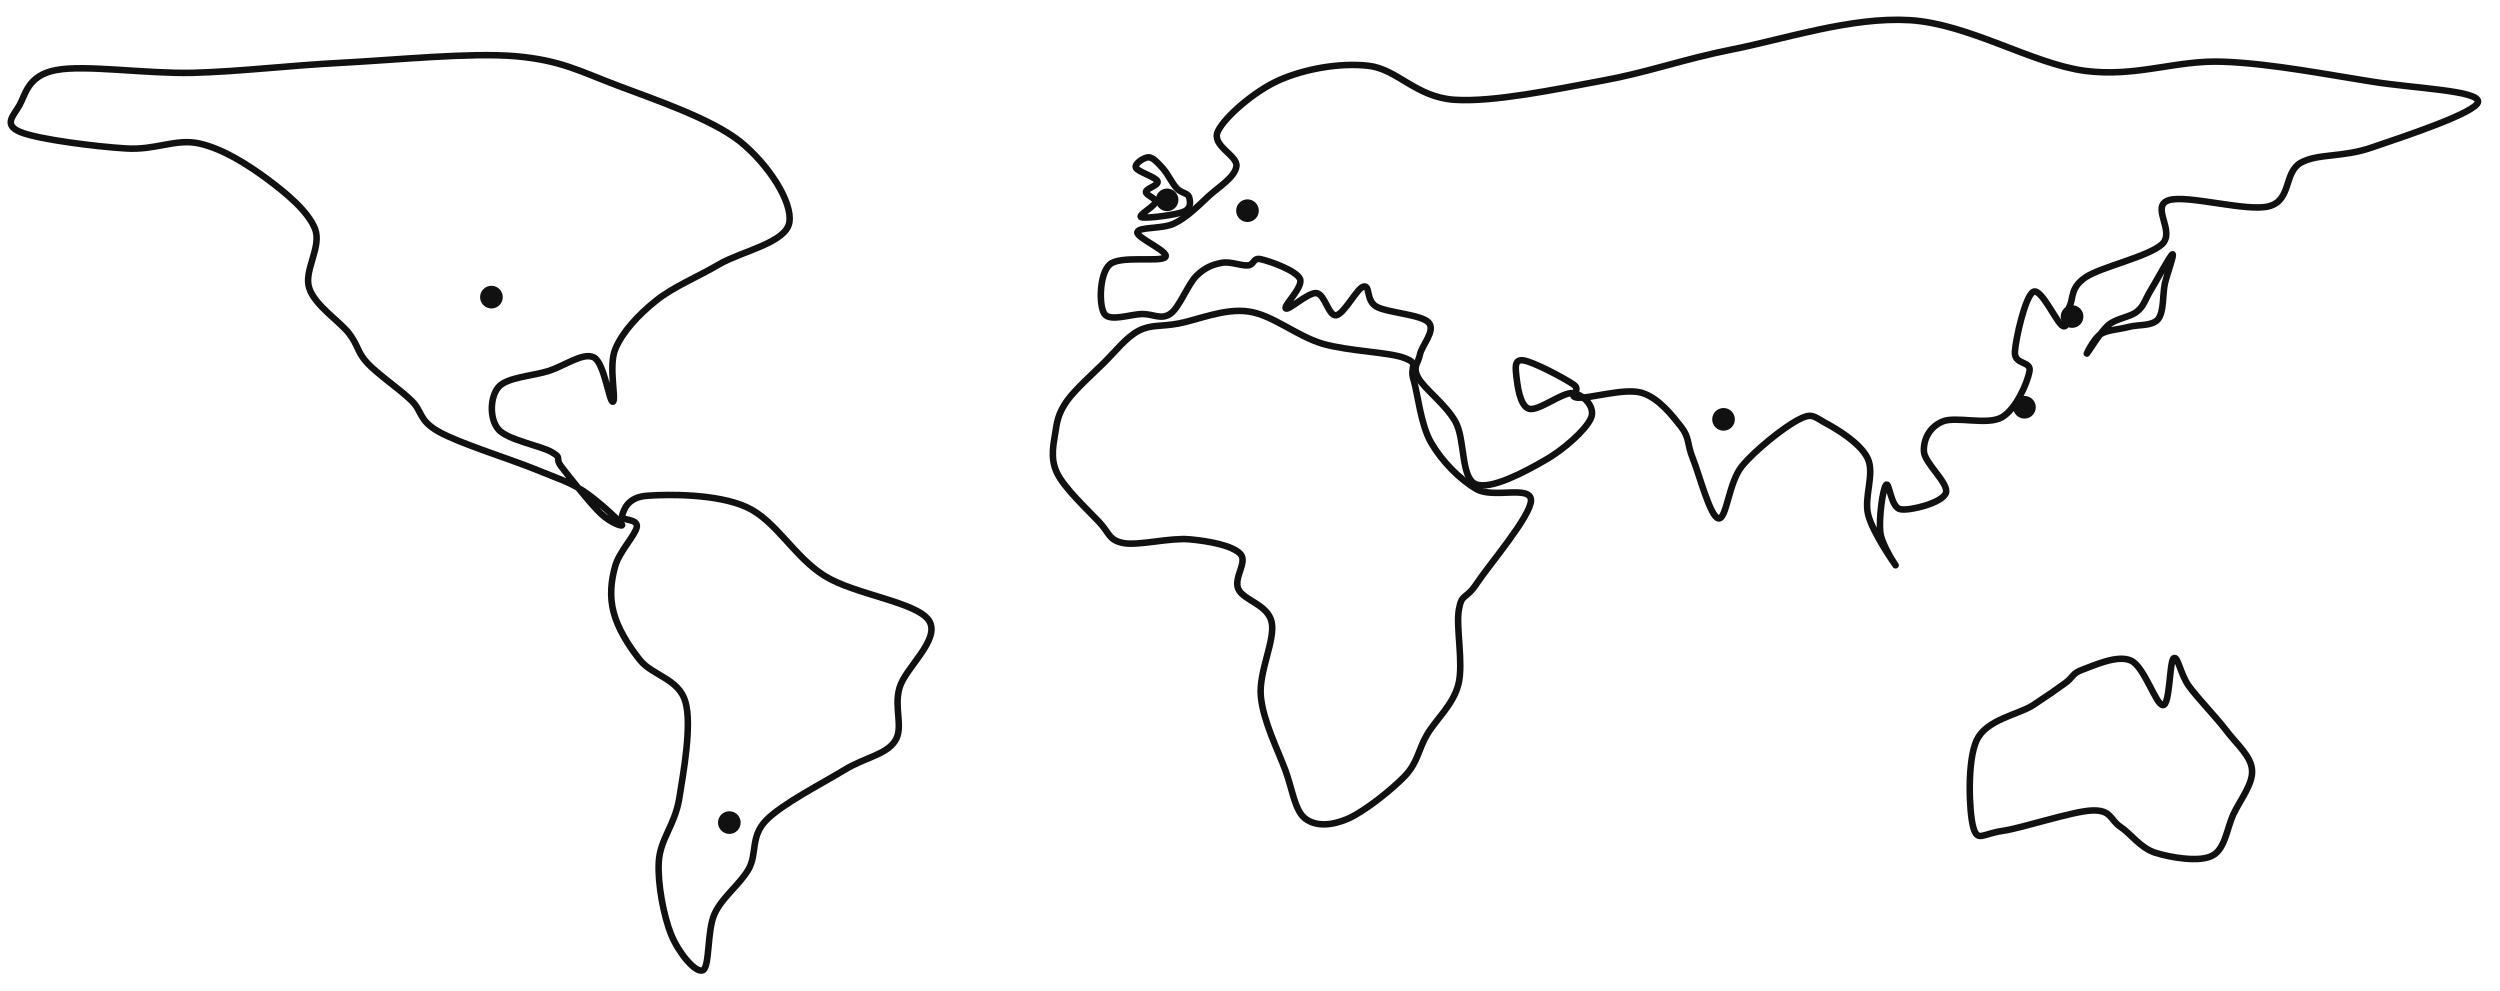
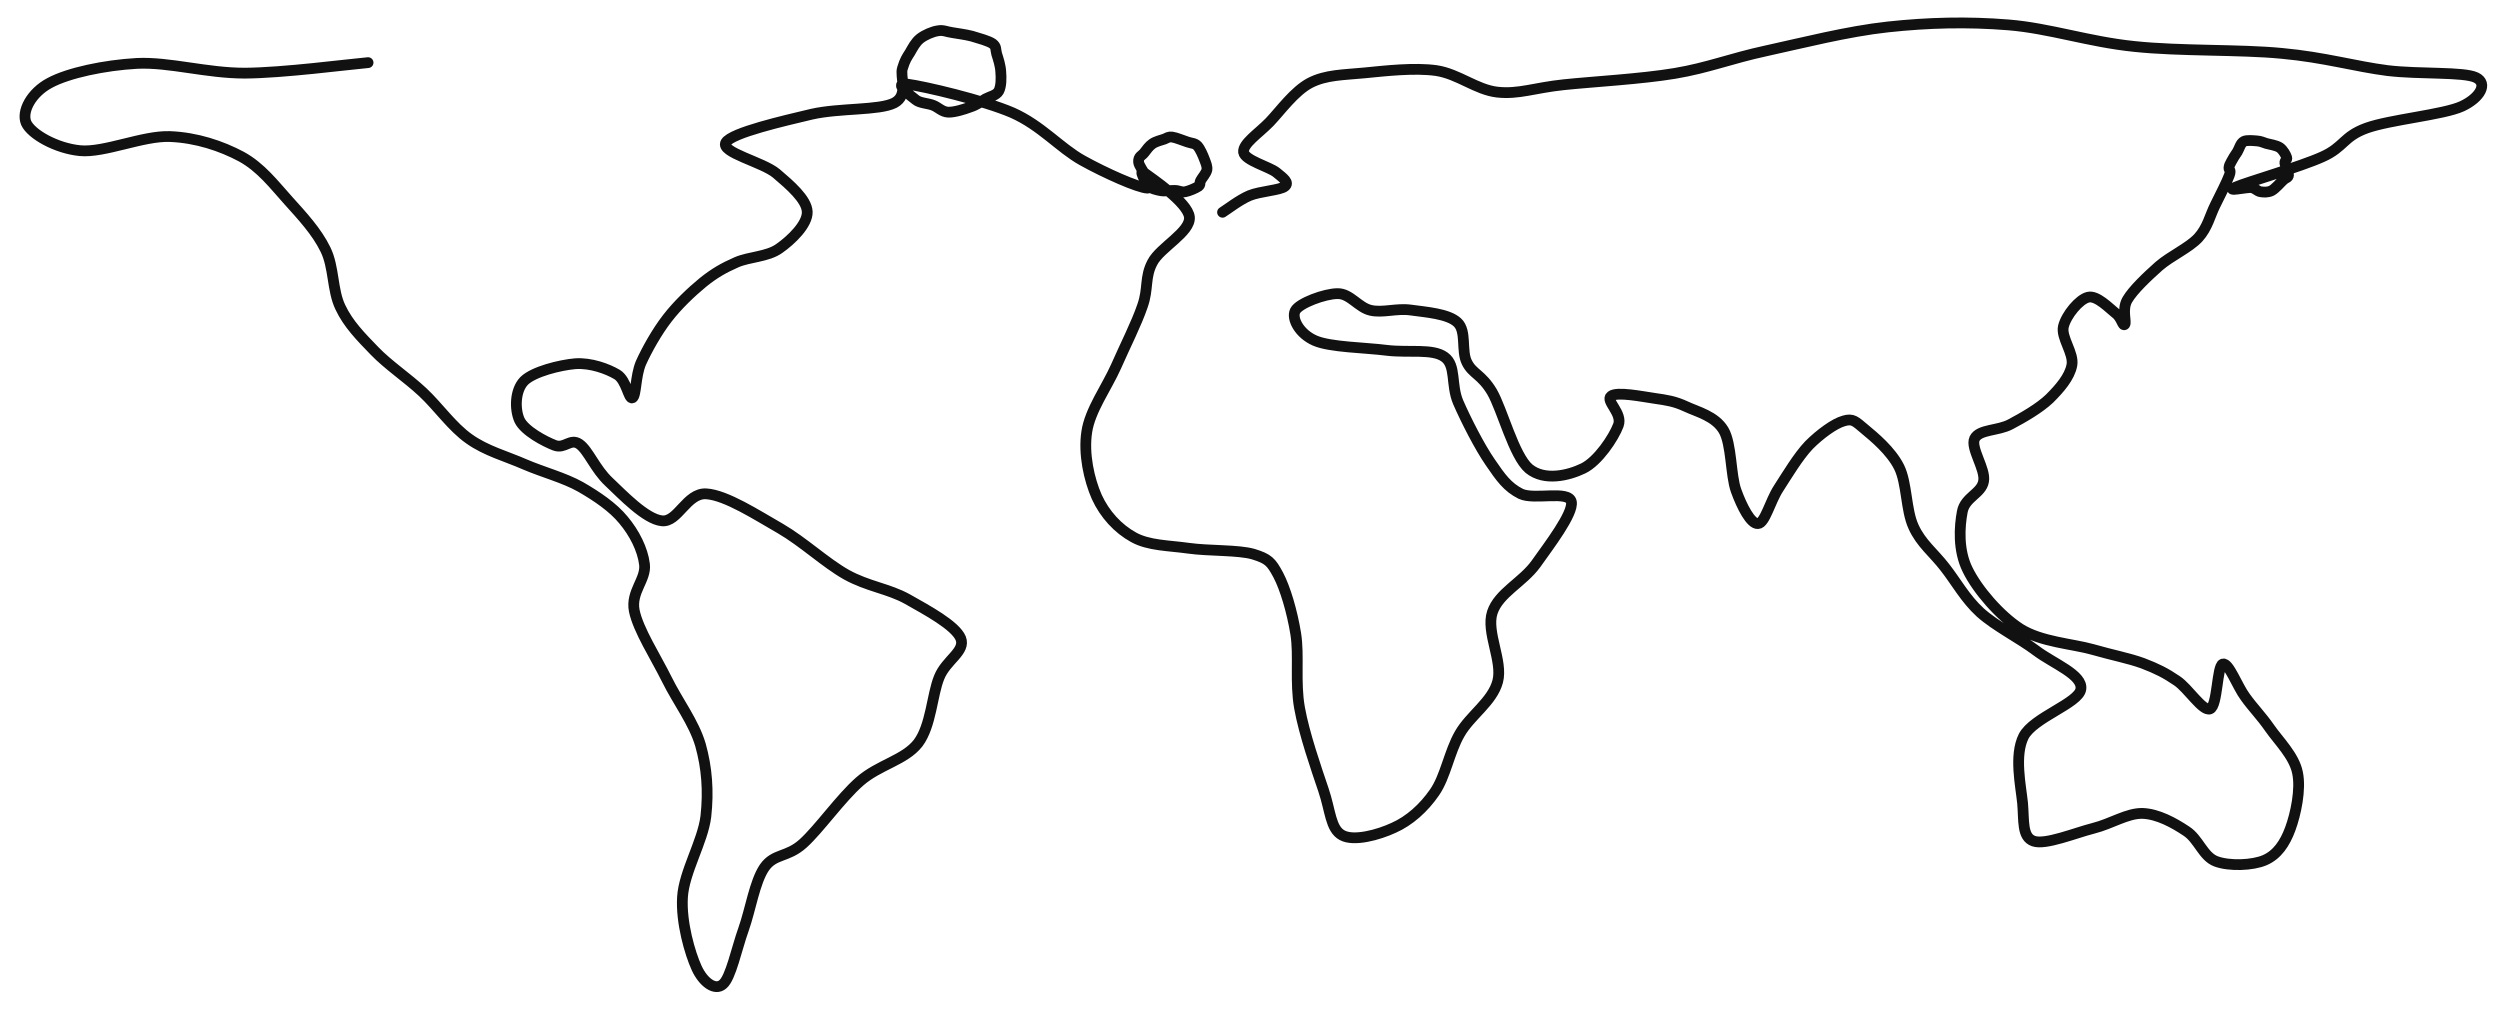
- <svg xmlns="http://www.w3.org/2000/svg" viewBox="5 5 992 393" role="img" aria-label="Line drawing of a world map with dots on the seven countries I lived in">
-   <g fill="none" stroke="#111" stroke-width="2.6" stroke-linecap="round" stroke-linejoin="round">
-     <path d="M12.7 46.8C15.1 42.7 15.9 34.9 27.3 32.8C38.8 30.6 62.5 34.3 81.4 33.9C100.3 33.4 119.4 31.0 140.7 29.9C162.1 28.8 191.3 25.8 209.5 27.3C227.7 28.9 235.3 33.4 250.2 39.0C265.0 44.6 287.2 52.1 298.6 61.1C309.9 70.2 319.6 85.2 318.2 93.3C316.8 101.4 299.2 104.7 290.3 109.9C281.5 115.1 272.1 118.8 265.2 124.4C258.3 129.9 252.0 136.7 249.2 143.4C246.3 150.1 249.7 163.9 248.2 164.4C246.8 165.0 244.8 148.8 240.6 146.8C236.3 144.7 229.0 150.2 222.7 152.2C216.4 154.2 206.1 154.7 202.8 158.6C199.5 162.4 199.1 171.0 202.7 175.3C206.2 179.6 219.9 181.9 224.1 184.5C228.4 187.0 224.8 186.5 228.0 190.5C231.2 194.6 239.5 205.2 243.5 208.9C247.4 212.6 252.9 214.5 251.7 213.0C250.5 211.4 241.9 203.3 236.1 199.6C230.4 196.0 226.6 195.0 217.1 191.1C207.6 187.2 187.2 180.9 179.1 176.3C170.9 171.7 172.8 168.2 168.0 163.7C163.3 159.2 154.9 153.5 150.8 149.1C146.7 144.7 147.3 142.3 143.5 137.3C139.6 132.3 129.9 126.2 127.7 119.3C125.4 112.4 132.8 103.0 130.0 95.8C127.1 88.6 118.4 81.5 110.7 75.8C103.1 70.2 93.2 63.9 83.9 61.9C74.6 59.9 66.7 64.7 54.9 63.9C43.1 63.2 20.1 60.3 13.1 57.4C6.1 54.5 10.4 50.9 12.7 46.8Z" />
-     <path d="M251.8 209.7C252.5 207.6 253.7 202.2 262.0 201.7C270.2 201.1 289.5 200.9 301.2 206.2C312.9 211.5 320.1 226.0 332.2 233.5C344.2 241.0 368.6 243.8 373.6 251.2C378.5 258.7 364.1 270.0 361.9 278.0C359.6 286.0 363.7 293.7 360.1 299.1C356.4 304.6 348.4 305.4 339.9 310.6C331.4 315.8 315.3 324.0 309.0 330.5C302.7 337.0 305.5 343.6 302.1 349.8C298.6 356.0 291.5 361.0 288.5 367.7C285.5 374.4 286.7 388.6 283.9 390.0C281.0 391.3 274.2 383.0 271.3 375.8C268.4 368.6 265.9 355.9 266.4 347.0C266.9 338.0 272.7 332.6 274.5 322.0C276.2 311.5 279.6 292.7 277.0 283.6C274.5 274.4 263.9 273.0 259.1 267.1C254.3 261.2 250.1 254.2 248.5 248.0C246.8 241.7 247.5 235.3 249.1 229.7C250.6 224.0 257.2 217.3 257.7 214.0C258.1 210.6 251.1 211.7 251.8 209.7Z" />
-     <path d="M443.2 129.5C441.0 126.2 441.2 113.7 445.3 110.0C449.3 106.2 465.6 109.2 467.4 107.0C469.3 104.9 455.7 99.3 456.3 97.1C456.9 94.9 466.4 96.0 471.1 93.6C475.8 91.3 480.4 86.8 484.4 83.0C488.5 79.2 495.0 75.4 495.6 71.0C496.3 66.7 485.4 62.8 488.3 57.0C491.1 51.3 502.8 41.1 512.8 36.7C522.7 32.4 536.4 29.8 548.0 31.1C559.5 32.4 566.8 43.6 582.2 44.6C597.6 45.6 622.0 40.5 640.3 37.1C658.7 33.8 672.0 28.7 692.4 24.6C712.8 20.6 739.5 11.6 762.8 13.0C786.1 14.4 811.4 30.3 832.2 33.1C852.9 35.8 868.3 28.7 887.3 29.5C906.3 30.2 929.5 34.8 946.3 37.4C963.2 40.1 988.3 40.9 988.3 45.3C988.2 49.6 957.9 59.5 946.2 63.5C934.5 67.6 924.7 65.8 917.9 69.6C911.2 73.5 914.3 84.3 905.5 86.8C896.8 89.3 872.5 82.0 865.4 84.5C858.3 87.0 868.3 96.8 862.9 101.9C857.4 106.9 838.7 110.9 832.6 115.0C826.5 119.1 827.8 123.1 826.3 126.3C824.8 129.6 826.0 135.3 823.6 134.4C821.2 133.5 815.0 119.1 811.8 120.8C808.6 122.5 804.8 139.5 804.5 144.7C804.3 150.0 811.2 148.1 810.3 152.4C809.5 156.7 805.1 167.3 799.3 170.6C793.5 173.9 780.9 170.0 775.7 172.3C770.6 174.5 768.2 179.3 768.4 184.1C768.6 188.8 778.6 196.9 777.1 200.7C775.5 204.6 763.1 207.7 759.2 207.1C755.2 206.6 754.7 195.9 753.4 197.4C752.0 199.0 750.5 210.9 751.1 216.2C751.7 221.5 757.9 230.4 757.1 229.2C756.3 228.1 748.1 216.3 746.3 209.3C744.5 202.2 749.0 193.0 746.1 186.9C743.2 180.8 733.8 175.2 729.1 172.7C724.5 170.1 723.8 168.7 718.3 171.7C712.8 174.6 701.4 183.6 696.1 190.1C690.9 196.6 690.1 211.2 686.9 210.7C683.6 210.2 679.2 193.0 676.7 186.9C674.3 180.9 675.5 178.8 672.1 174.4C668.7 170.1 663.1 162.7 656.2 160.8C649.4 158.9 635.4 163.3 631.0 162.8C626.5 162.3 633.0 160.1 629.4 157.6C625.8 155.1 613.3 148.5 609.5 148.0C605.7 147.4 606.4 151.2 606.7 154.4C607.1 157.6 608.0 166.1 611.7 167.2C615.5 168.3 625.1 160.4 629.2 161.0C633.3 161.6 638.2 166.5 636.3 170.9C634.4 175.4 625.6 183.4 617.9 187.7C610.3 192.1 596.4 199.6 590.5 197.1C584.6 194.5 586.4 179.5 582.6 172.5C578.8 165.5 570.1 159.3 567.7 154.8C565.4 150.4 567.7 149.4 568.4 145.8C569.1 142.1 574.8 136.2 571.9 133.0C569.1 129.8 555.5 129.1 551.2 126.7C546.9 124.3 548.8 118.1 546.1 118.7C543.5 119.2 538.4 129.6 535.2 130.1C532.1 130.5 530.8 121.8 527.4 121.3C524.1 120.9 516.3 128.3 515.2 127.4C514.1 126.4 522.4 118.8 520.8 115.6C519.2 112.3 509.0 108.7 505.5 107.9C502.1 107.0 502.8 110.1 500.2 110.3C497.6 110.6 493.2 108.6 489.8 109.3C486.4 109.9 483.1 111.1 479.7 114.5C476.3 117.9 473.0 127.0 469.4 129.5C465.8 132.0 462.6 129.6 458.3 129.6C453.9 129.6 445.3 132.8 443.2 129.5Z" />
-     <path d="M423.9 175.8C423.2 180.6 421.5 186.6 424.4 192.6C427.2 198.6 436.6 207.3 441.0 212.0C445.4 216.6 444.8 219.3 450.8 220.5C456.8 221.6 469.2 218.3 477.0 219.0C484.7 219.7 493.8 221.4 497.1 224.7C500.3 228.0 494.3 234.2 496.4 238.8C498.5 243.3 508.1 244.8 509.6 251.9C511.1 259.0 504.4 271.5 505.3 281.3C506.2 291.1 512.1 302.7 515.1 310.8C518.0 318.9 518.8 326.6 522.9 329.8C527.1 333.0 533.2 332.7 539.8 329.9C546.4 327.0 557.2 318.4 562.5 312.9C567.7 307.3 567.7 302.6 571.2 296.6C574.7 290.5 581.6 284.8 583.7 276.5C585.8 268.2 582.6 253.5 583.9 246.8C585.1 240.1 586.5 243.4 591.2 236.2C596.0 229.0 612.5 209.7 612.5 203.5C612.4 197.4 597.5 202.9 590.9 199.1C584.3 195.3 577.1 188.0 572.9 180.7C568.7 173.5 567.6 161.3 565.9 155.7C564.1 150.1 568.5 149.5 562.4 147.1C556.4 144.7 540.1 144.4 529.8 141.4C519.4 138.3 509.9 129.9 500.4 128.6C490.8 127.2 479.8 132.1 472.5 133.4C465.3 134.7 461.7 133.7 456.7 136.3C451.7 139.0 447.5 144.6 442.8 149.2C438.1 153.8 431.7 159.5 428.5 163.9C425.4 168.4 424.6 171.0 423.9 175.8Z" />
-     <path d="M789.4 298.6C785.5 306.7 786.3 327.3 788.0 333.3C789.7 339.3 791.7 335.8 799.6 334.7C807.4 333.6 827.3 326.9 835.1 326.6C842.9 326.3 842.2 330.3 846.4 333.1C850.6 335.9 854.3 341.5 860.3 343.4C866.4 345.3 877.6 347.2 882.7 344.6C887.9 342.1 888.6 333.8 891.2 328.1C893.9 322.4 899.1 316.0 898.6 310.5C898.2 305.0 892.7 300.5 888.5 295.0C884.3 289.5 877.1 282.1 873.6 277.3C870.1 272.5 869.2 265.0 867.5 266.2C865.8 267.5 866.1 284.7 863.3 284.8C860.5 285.0 855.9 269.4 850.5 267.1C845.2 264.7 835.8 269.1 831.4 270.7C827.1 272.2 827.7 273.8 824.4 276.1C821.1 278.5 817.4 281.1 811.6 284.9C805.7 288.6 793.3 290.5 789.4 298.6Z" />
-     <path d="M457.9 91.2C459.8 91.8 471.6 90.3 474.7 89.0C477.9 87.7 477.3 84.7 476.8 83.1C476.3 81.6 473.6 81.6 471.9 79.7C470.2 77.9 468.3 73.9 466.5 71.9C464.6 69.8 462.6 67.5 460.8 67.4C459.0 67.4 455.1 69.9 455.7 71.5C456.3 73.1 463.7 75.3 464.3 76.9C465.0 78.5 459.9 79.7 459.7 81.1C459.6 82.5 463.8 83.6 463.5 85.2C463.2 86.9 456.1 90.6 457.9 91.2Z" />
-     <path d="M833.1 145.3C832.6 146.0 835.7 139.4 838.5 137.6C841.2 135.9 846.0 135.7 849.8 134.7C853.6 133.7 858.9 134.5 861.3 131.7C863.7 128.8 863.1 121.9 864.0 117.6C865.0 113.3 868.0 105.5 867.0 105.9C866.1 106.4 860.7 116.4 858.4 120.2C856.1 124.0 855.8 126.3 853.0 128.6C850.2 130.9 845.0 131.2 841.7 133.9C838.4 136.7 833.7 144.7 833.1 145.3Z" />
-   </g>
-   <g fill="#111">
-     <circle cx="200.0" cy="122.9" r="4.5" />
-     <circle cx="827.2" cy="130.6" r="4.5" />
-     <circle cx="808.3" cy="166.6" r="4.5" />
-     <circle cx="688.9" cy="171.4" r="4.5" />
-     <circle cx="294.4" cy="331.4" r="4.5" />
-     <circle cx="468.1" cy="84.3" r="4.5" />
-     <circle cx="500.0" cy="88.6" r="4.5" />
-   </g>
+ <svg xmlns="http://www.w3.org/2000/svg" viewBox="1 1 974 394" role="img" aria-label="One-line drawing of a world map">
+   <path d="M144.4 25.4C136.4 26.1 111.4 29.4 96.4 29.5C81.4 29.5 67.0 25.1 54.4 25.7C41.7 26.4 27.6 29.4 20.4 33.3C13.2 37.1 9.3 44.4 11.2 48.9C13.2 53.3 22.9 58.8 32.2 59.7C41.6 60.6 56.7 53.8 67.2 54.2C77.6 54.6 87.3 57.9 95.0 62.0C102.7 66.2 107.8 73.0 113.3 79.1C118.7 85.1 124.4 91.2 127.8 98.2C131.2 105.1 130.4 114.1 133.6 120.7C136.7 127.3 141.6 132.2 146.9 137.7C152.3 143.3 159.6 148.1 165.7 153.8C171.8 159.5 177.1 167.3 183.8 172.0C190.4 176.7 198.1 178.7 205.4 181.9C212.6 185.0 220.8 187.1 227.2 190.7C233.6 194.4 239.8 198.6 243.9 203.6C248.1 208.6 251.4 215.0 252.1 220.9C252.8 226.8 246.7 231.5 248.1 238.9C249.6 246.4 256.5 257.0 260.8 265.7C265.1 274.4 271.3 282.4 273.9 291.2C276.4 300.1 277.1 309.2 276.0 319.1C274.8 328.9 267.5 340.7 266.9 350.5C266.3 360.4 269.8 372.4 272.4 378.1C275.0 383.8 279.6 387.1 282.6 384.5C285.7 382.0 288.0 370.5 290.7 363.0C293.4 355.4 295.0 344.6 298.8 339.0C302.7 333.4 307.7 335.2 313.9 329.6C320.1 324.0 328.5 312.0 335.9 305.5C343.4 298.9 353.5 297.2 358.7 290.5C363.8 283.7 364.1 271.7 366.9 264.9C369.6 258.1 377.3 254.8 375.3 249.7C373.2 244.6 361.9 238.6 354.5 234.4C347.1 230.3 339.1 229.5 330.8 224.9C322.6 220.3 314.1 212.2 305.0 206.9C295.9 201.7 283.9 193.9 276.2 193.4C268.5 192.9 265.1 204.7 258.8 203.9C252.5 203.2 243.6 193.8 238.3 188.8C232.9 183.8 230.2 176.4 226.7 174.0C223.2 171.6 221.0 176.0 217.1 174.5C213.2 173.0 205.4 168.9 203.4 164.7C201.5 160.5 201.6 153.1 205.2 149.4C208.8 145.8 219.2 143.2 225.2 142.7C231.2 142.3 237.7 144.7 241.4 146.9C245.1 149.1 245.9 156.7 247.4 156.0C248.9 155.2 248.5 147.6 250.7 142.4C253.0 137.3 256.9 130.3 261.0 125.0C265.0 119.8 270.4 114.7 274.9 111.0C279.4 107.4 282.9 105.4 287.9 103.2C292.9 101.0 300.0 101.1 304.6 97.8C309.2 94.6 315.7 88.4 315.5 83.5C315.3 78.7 308.8 73.1 303.5 68.6C298.2 64.1 281.5 60.4 283.8 56.5C286.1 52.7 306.3 48.1 317.2 45.5C328.2 43.0 343.5 44.1 349.4 41.1C355.2 38.1 351.5 30.8 352.6 27.6C353.6 24.3 354.3 23.4 355.5 21.5C356.6 19.6 357.7 17.4 359.5 16.0C361.3 14.6 364.3 13.3 366.4 13.0C368.5 12.6 369.8 13.4 372.0 13.7C374.2 14.1 377.0 14.4 379.7 15.1C382.3 15.9 386.1 16.9 387.7 18.0C389.3 19.2 388.8 20.2 389.3 22.0C389.9 23.9 390.8 26.6 390.9 29.0C391.1 31.4 391.1 34.7 390.1 36.5C389.1 38.2 386.9 38.5 385.0 39.5C383.2 40.6 381.5 41.9 379.0 42.7C376.6 43.6 372.8 44.8 370.4 44.7C368.0 44.6 366.6 42.8 364.5 42.0C362.4 41.2 359.4 41.2 357.8 39.9C356.1 38.5 348.3 32.9 354.6 33.8C360.9 34.6 384.0 40.0 395.4 44.9C406.7 49.9 413.9 58.6 422.7 63.5C431.5 68.4 444.5 74.2 448.1 74.3C451.8 74.4 444.8 66.5 444.6 64.2C444.4 61.9 445.9 61.7 446.8 60.5C447.7 59.3 448.7 57.9 450.0 57.0C451.3 56.1 453.4 55.6 454.6 55.2C455.9 54.7 456.2 54.2 457.7 54.4C459.2 54.6 462.0 55.8 463.6 56.3C465.3 56.9 466.4 56.7 467.5 57.8C468.6 59.0 469.7 61.6 470.3 63.2C470.9 64.8 471.4 65.9 471.2 67.2C470.9 68.6 469.3 70.3 468.8 71.3C468.2 72.4 468.9 72.8 467.9 73.6C466.9 74.3 464.3 75.4 462.8 75.7C461.2 76.0 460.3 75.2 458.8 75.2C457.2 75.1 455.0 75.6 453.3 75.3C451.6 75.0 449.5 74.5 448.4 73.4C447.4 72.2 444.2 66.3 446.9 68.4C449.5 70.4 463.8 79.8 464.4 85.6C464.9 91.4 453.0 97.4 450.0 103.2C446.9 109.0 448.5 113.5 446.1 120.2C443.8 127.0 439.4 135.6 435.8 143.8C432.2 151.9 425.6 160.9 424.4 169.3C423.1 177.8 425.3 187.8 428.3 194.6C431.4 201.4 436.6 207.0 442.6 210.3C448.5 213.6 456.3 213.5 464.1 214.6C471.9 215.7 483.5 215.2 489.3 216.9C495.1 218.7 496.2 219.8 499.0 225.0C501.7 230.1 504.4 239.2 505.8 247.8C507.2 256.4 505.5 266.7 507.3 276.8C509.1 286.9 513.8 300.4 516.6 308.7C519.4 316.9 519.3 323.9 523.9 326.4C528.4 328.9 538.0 326.3 544.0 323.5C550.1 320.8 555.7 315.8 559.9 309.7C564.2 303.5 565.6 294.0 569.7 286.9C573.8 279.7 582.4 274.4 584.5 266.5C586.6 258.6 579.9 247.3 582.4 239.6C584.9 232.0 594.2 227.9 599.4 220.7C604.5 213.5 614.1 201.0 613.2 196.5C612.2 191.9 598.8 195.9 593.5 193.4C588.3 190.8 585.7 187.1 581.6 181.1C577.5 175.2 572.1 164.6 569.1 157.7C566.2 150.9 568.4 143.4 563.8 140.1C559.2 136.7 549.8 138.5 541.4 137.5C532.9 136.4 519.2 136.3 513.3 133.7C507.3 131.1 504.1 125.2 505.6 122.1C507.1 119.1 517.2 115.4 522.1 115.4C527.0 115.3 530.2 120.8 535.0 121.9C539.7 123.0 545.1 121.0 550.7 121.8C556.4 122.6 565.2 123.2 568.8 126.6C572.5 130.0 570.2 137.7 572.5 142.2C574.7 146.7 578.2 146.8 582.3 153.7C586.3 160.6 590.8 178.6 596.7 183.6C602.7 188.5 612.0 186.3 617.8 183.5C623.6 180.7 629.7 171.5 631.5 166.7C633.3 162.0 626.3 157.1 628.7 155.3C631.0 153.5 640.7 155.5 645.6 156.2C650.4 156.9 653.4 157.3 657.9 159.4C662.4 161.5 669.2 163.1 672.5 168.6C675.7 174.0 675.2 186.2 677.4 192.2C679.6 198.3 683.1 205.2 685.9 205.0C688.6 204.9 690.6 196.4 693.9 191.3C697.2 186.2 701.6 178.8 705.8 174.4C710.1 170.1 715.7 166.0 719.3 165.0C722.9 163.9 723.9 165.2 727.5 168.2C731.1 171.2 737.7 176.6 740.9 183.0C744.0 189.3 743.5 199.7 746.5 206.2C749.4 212.7 754.4 216.4 758.7 222.0C763.1 227.6 766.6 234.2 772.5 239.6C778.5 245.0 787.8 249.6 794.3 254.5C800.9 259.5 812.6 263.9 811.7 269.5C810.9 275.0 793.2 280.5 789.4 287.9C785.7 295.3 788.3 307.1 789.0 313.9C789.6 320.7 788.7 327.1 793.3 328.7C797.9 330.3 809.5 325.5 816.6 323.7C823.7 321.9 829.7 317.8 835.7 317.9C841.7 318.1 848.0 321.6 852.8 324.8C857.6 327.9 859.3 334.7 864.4 336.6C869.5 338.5 878.6 338.2 883.4 336.1C888.2 334.0 891.2 329.6 893.3 323.9C895.4 318.2 897.5 308.5 896.1 302.0C894.8 295.5 888.7 289.6 885.3 284.7C881.9 279.8 878.8 276.8 875.8 272.6C872.7 268.5 869.3 259.0 867.0 259.7C864.7 260.5 865.0 276.1 862.0 277.2C859.1 278.2 853.5 269.1 849.1 266.2C844.7 263.2 841.3 261.5 835.8 259.4C830.3 257.4 824.2 256.3 816.2 254.0C808.3 251.8 796.2 251.1 788.1 246.0C780.0 240.8 771.3 230.6 767.6 223.0C763.8 215.4 764.4 206.2 765.5 200.4C766.5 194.7 773.0 193.3 773.8 188.5C774.7 183.8 768.6 175.6 770.3 171.9C772.1 168.2 779.5 168.9 784.3 166.3C789.2 163.7 795.5 160.1 799.5 156.3C803.4 152.4 807.3 148.0 808.2 143.3C809.1 138.6 803.9 132.6 804.9 128.2C806.0 123.7 811.1 117.6 814.5 116.8C817.9 115.9 822.9 121.2 825.2 123.0C827.6 124.7 828.0 128.3 828.8 127.4C829.6 126.6 827.6 121.6 829.8 117.8C832.0 114.0 837.5 108.8 842.1 104.7C846.7 100.7 853.8 97.6 857.5 93.6C861.1 89.6 862.0 85.0 864.0 81.0C866.0 76.9 868.6 71.9 869.5 69.4C870.4 67.0 869.3 67.3 869.4 66.4C869.5 65.5 869.7 65.1 870.3 64.0C870.8 63.0 871.8 61.4 872.7 60.1C873.5 58.7 873.9 56.8 875.2 56.1C876.4 55.5 878.8 55.8 880.3 55.9C881.7 56.0 882.5 56.4 884.0 56.9C885.5 57.3 887.8 57.6 889.2 58.5C890.5 59.4 891.6 61.4 891.9 62.4C892.2 63.4 891.1 63.4 891.2 64.5C891.3 65.7 892.7 68.1 892.6 69.2C892.5 70.3 891.7 70.1 890.6 71.1C889.5 72.1 887.5 74.5 886.0 75.3C884.5 76.0 883.0 75.9 881.7 75.7C880.4 75.5 879.8 74.4 878.2 74.1C876.6 73.8 867.4 75.9 872.0 73.9C876.6 71.9 897.2 66.0 905.8 62.1C914.3 58.3 913.9 54.2 923.0 50.9C932.1 47.6 953.1 45.7 960.2 42.4C967.3 39.1 970.4 33.5 965.6 31.2C960.7 28.9 943.8 30.0 931.2 28.5C918.6 26.9 906.5 23.3 890.0 21.8C873.6 20.2 850.3 21.0 832.5 19.1C814.8 17.3 799.5 12.0 783.5 10.7C767.5 9.4 752.3 9.8 736.5 11.5C720.8 13.2 702.9 17.8 689.1 20.8C675.2 23.8 666.6 27.4 653.5 29.6C640.3 31.8 621.8 32.8 610.3 34.0C598.8 35.2 592.7 37.8 584.4 36.9C576.2 36.0 569.2 29.8 560.6 28.5C552.0 27.3 540.8 28.6 532.6 29.4C524.4 30.2 517.6 30.1 511.4 33.3C505.3 36.5 499.9 44.1 495.6 48.6C491.2 53.1 485.1 57.0 485.5 60.3C486.0 63.5 495.6 66.0 498.3 68.2C501.0 70.4 503.4 72.1 501.6 73.6C499.9 75.1 491.9 75.5 487.8 77.2C483.8 78.9 479.1 82.6 477.3 83.7" fill="none" stroke="#111" stroke-width="4.2" stroke-linecap="round" stroke-linejoin="round" />
</svg>
